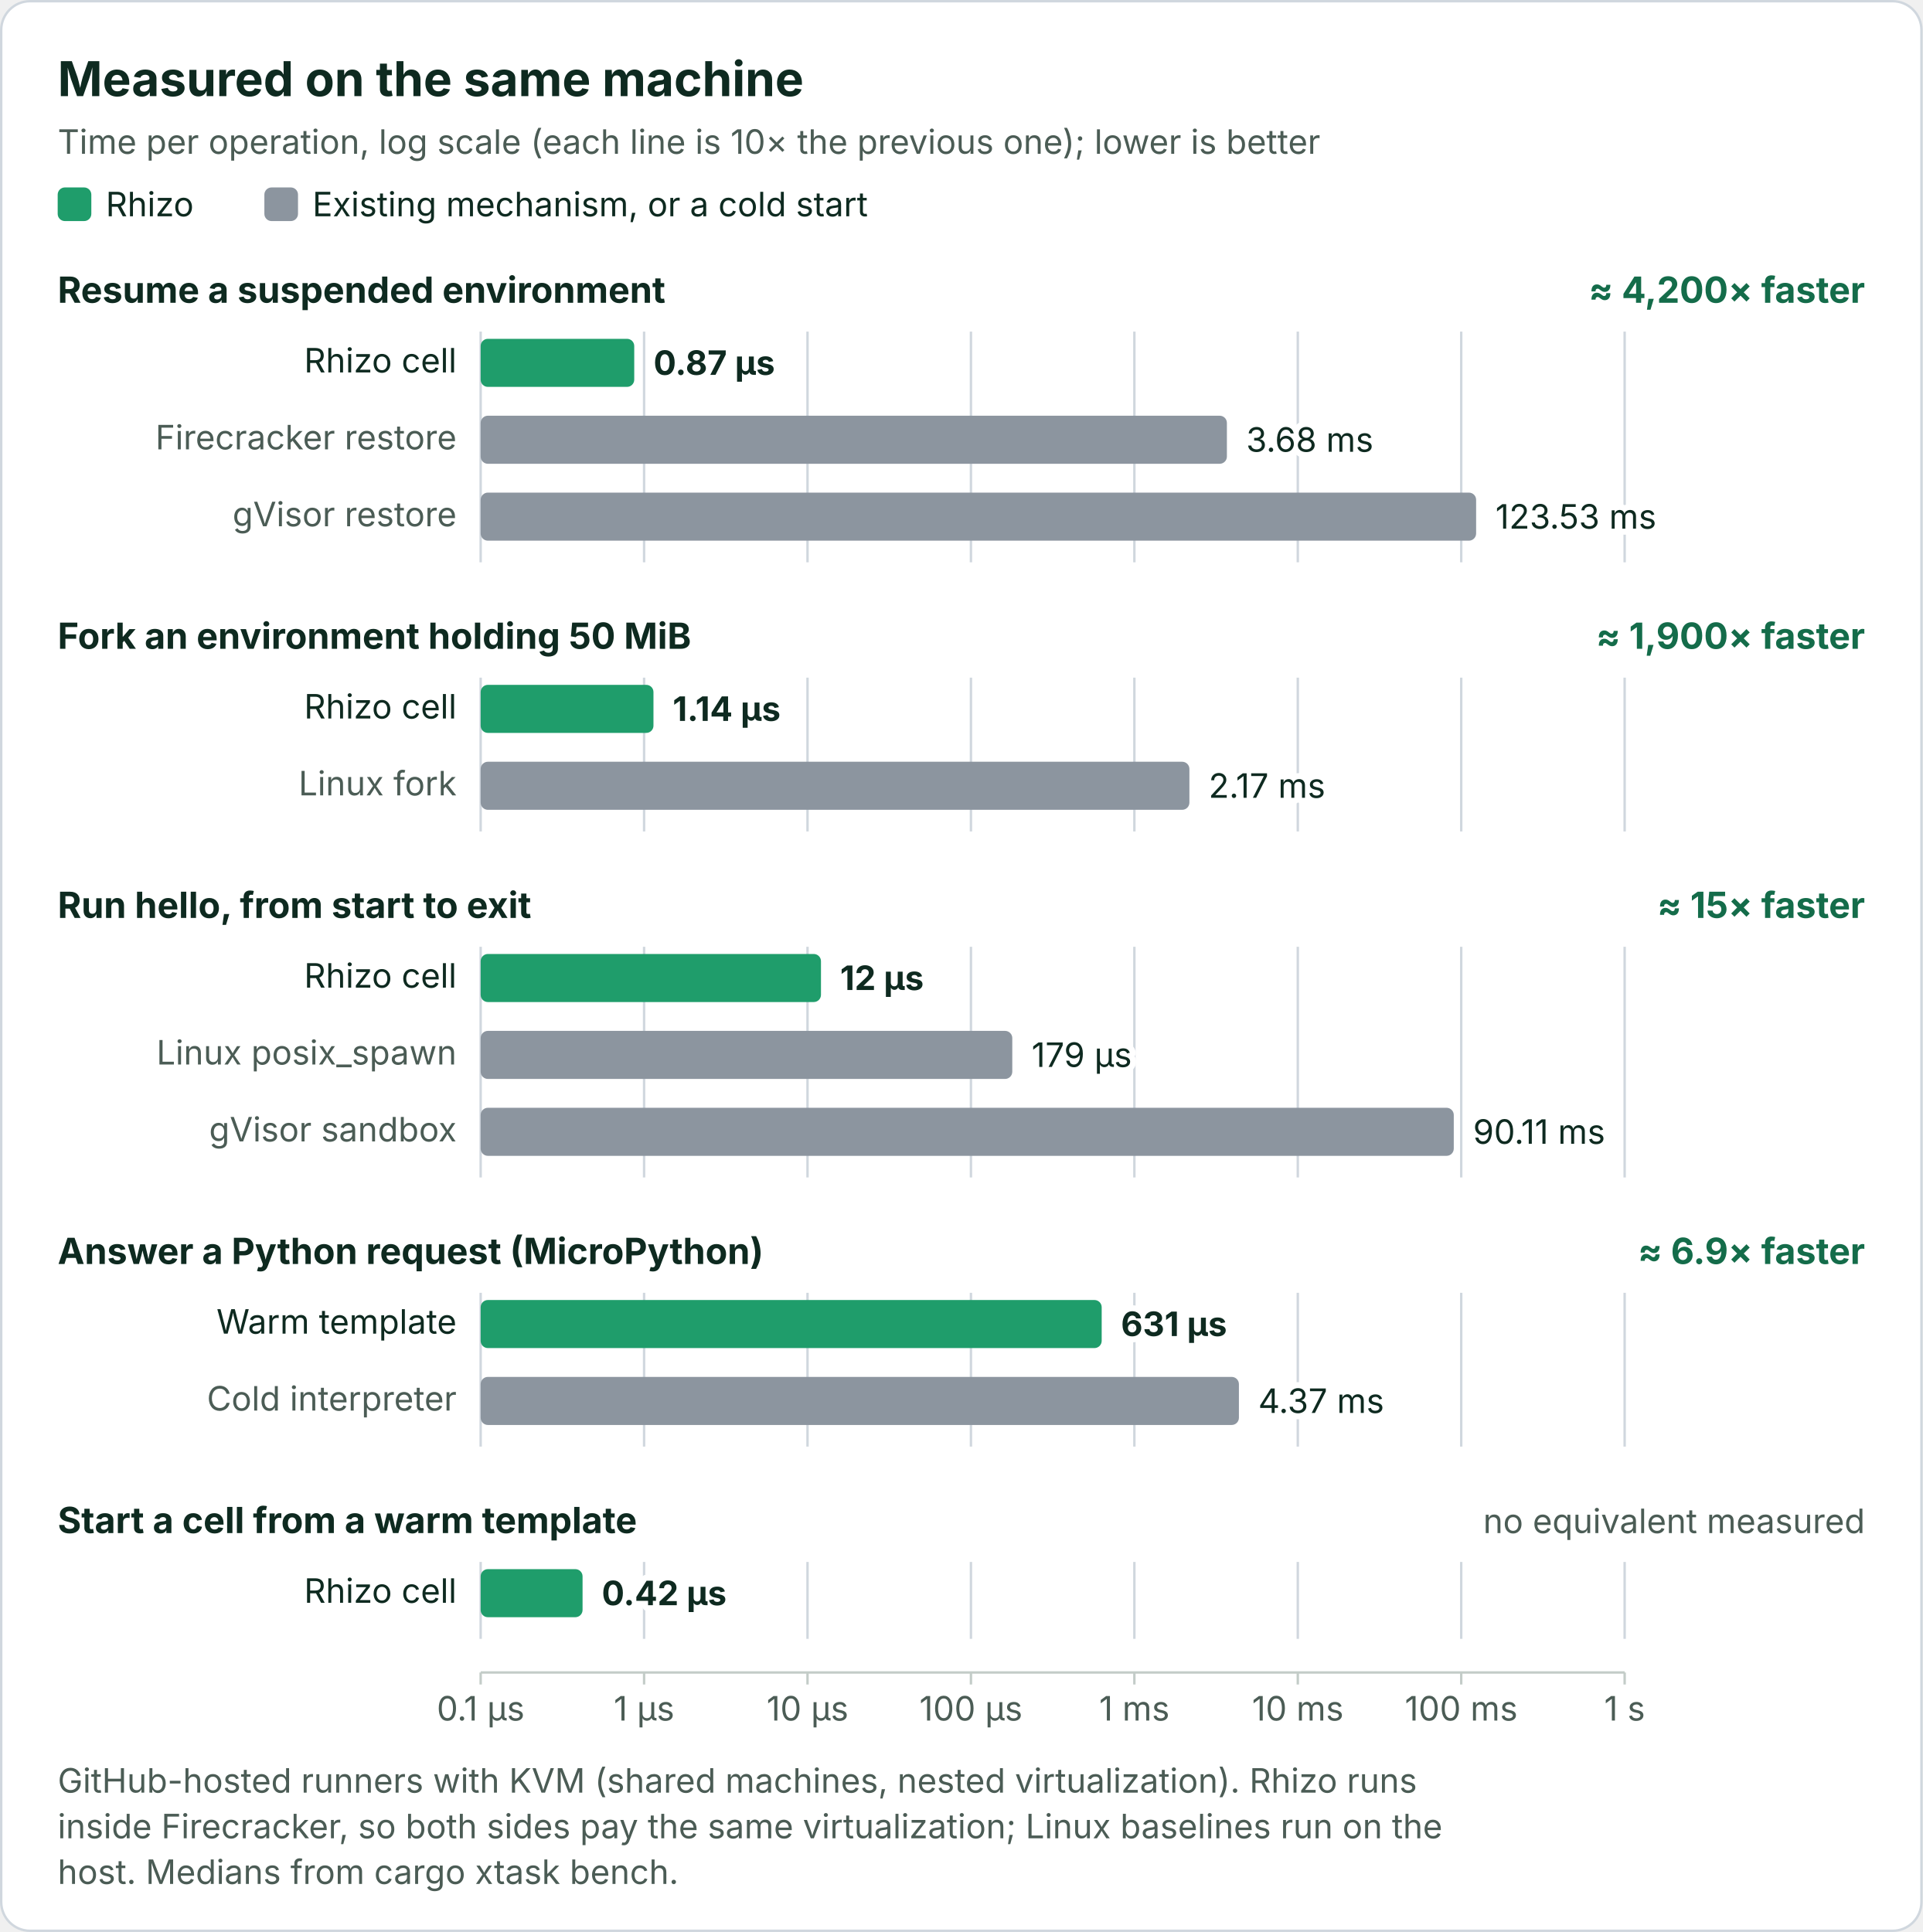
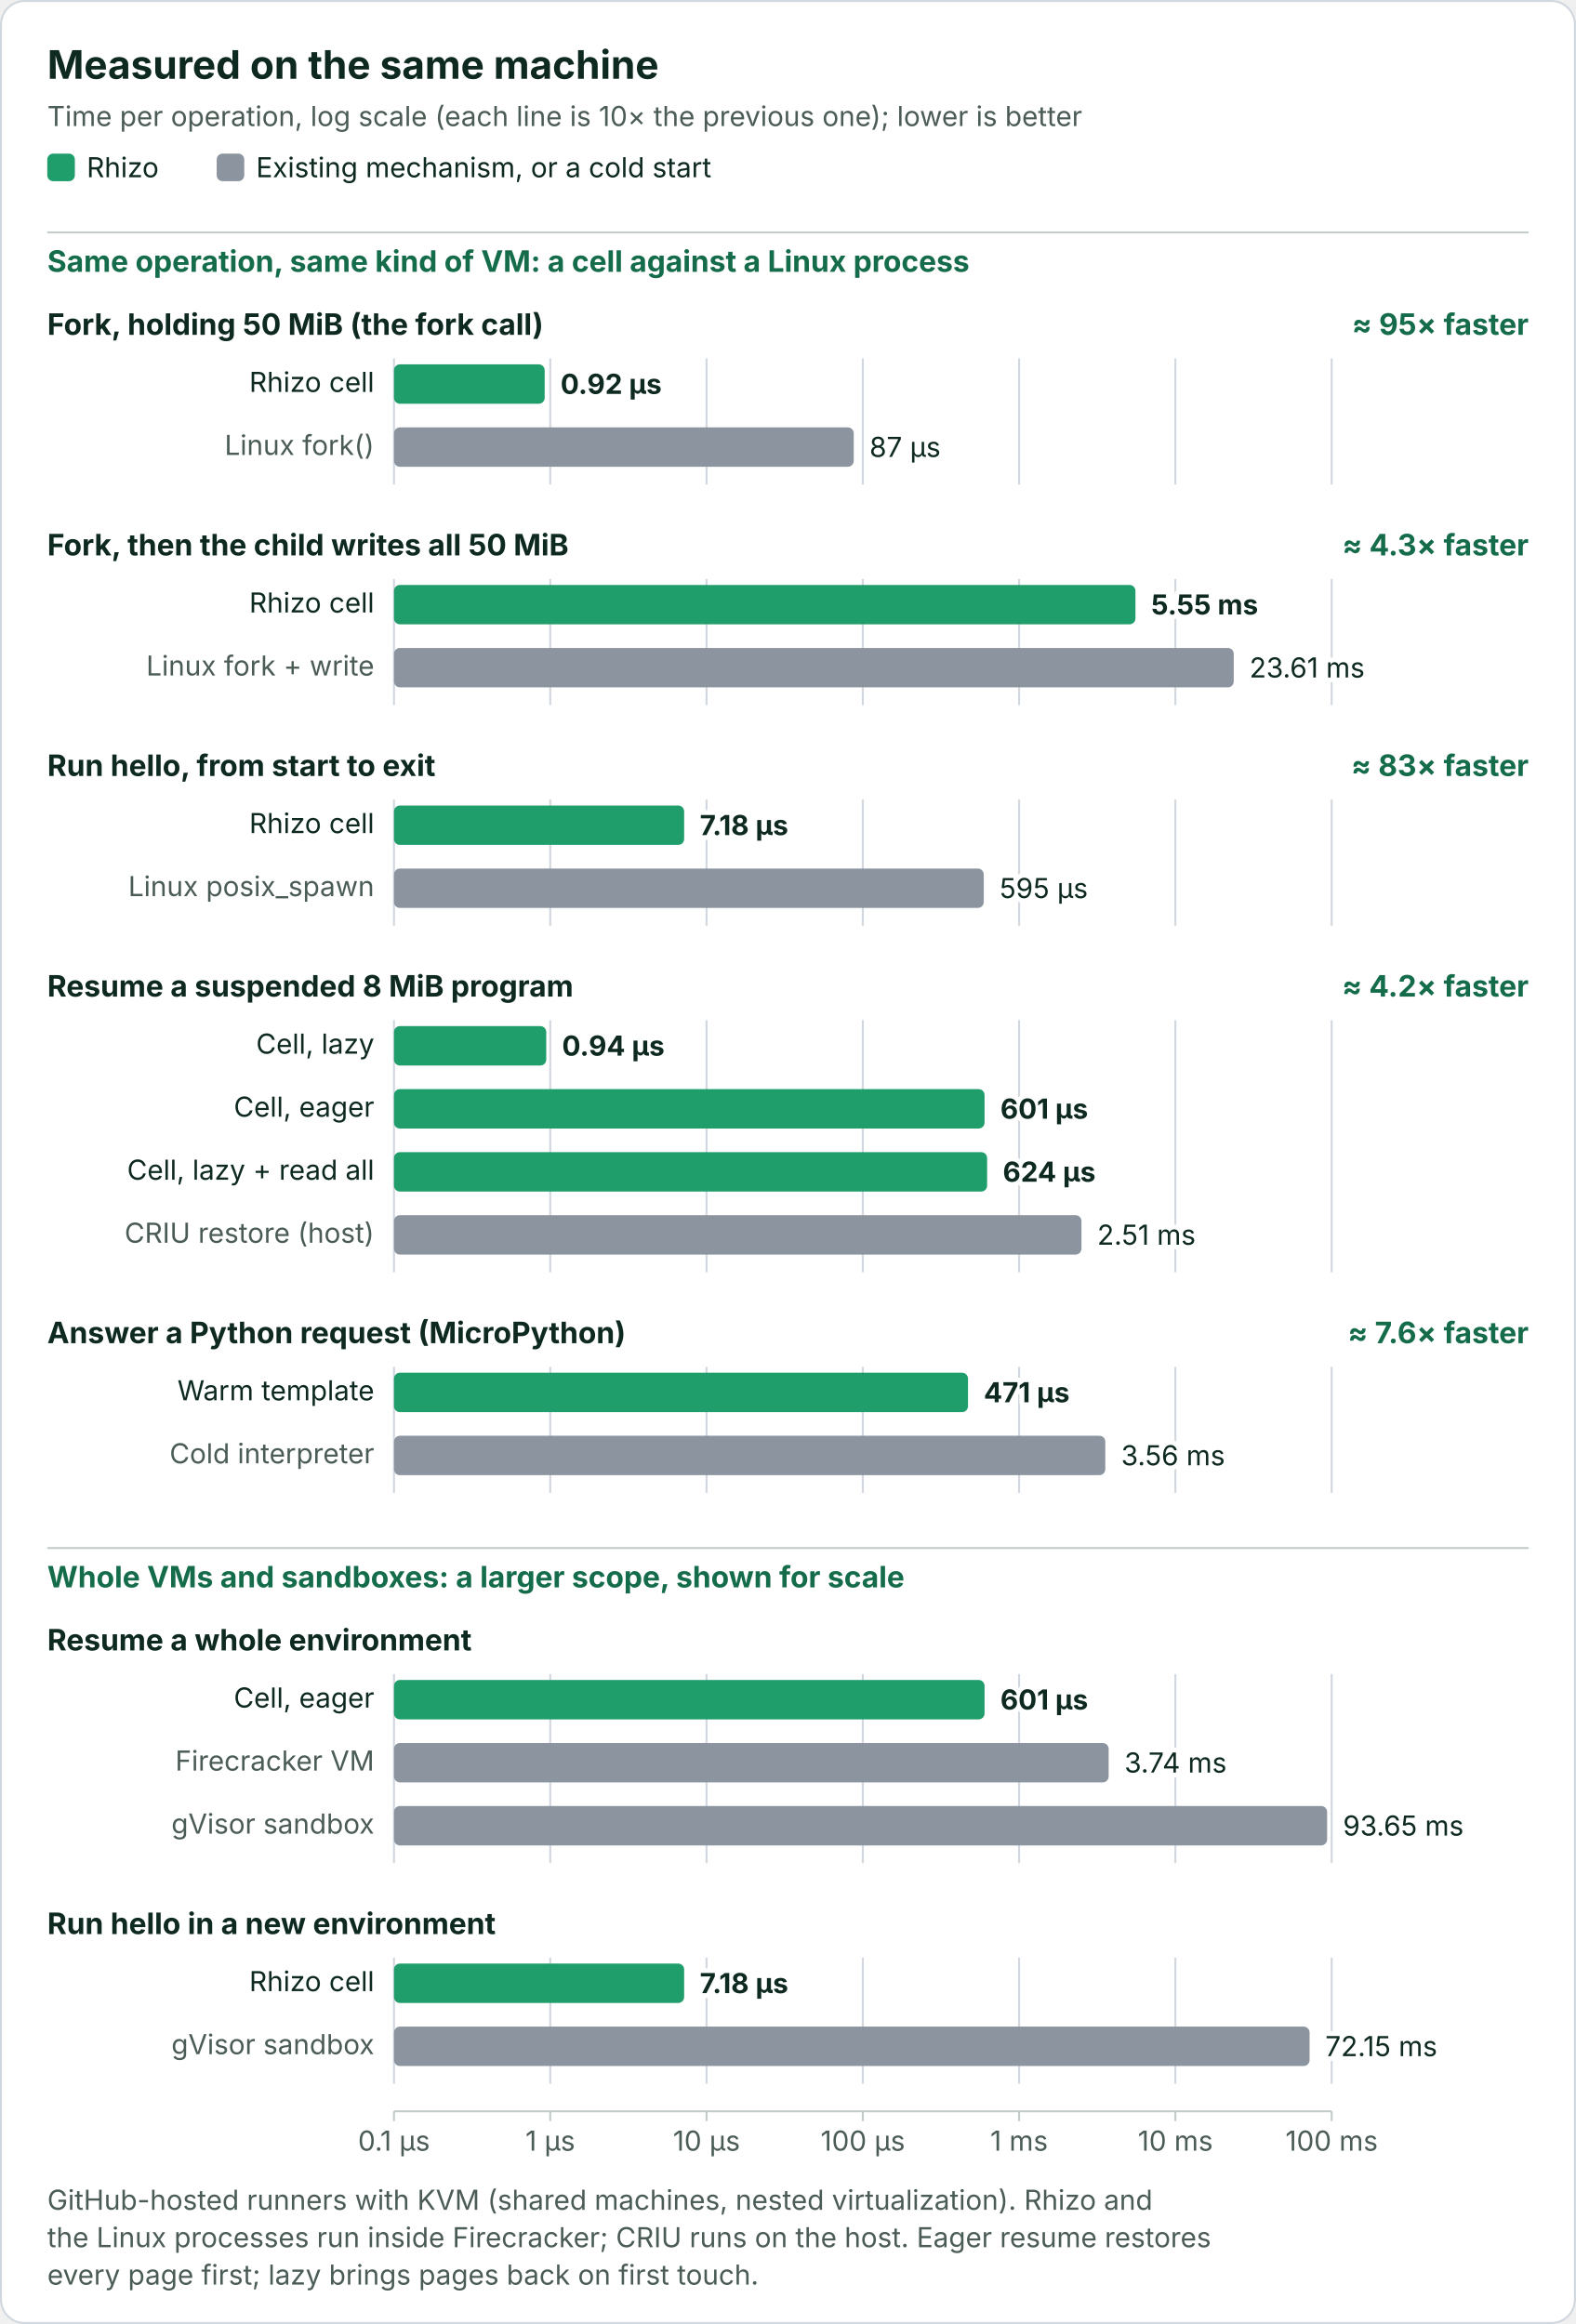
- <svg xmlns="http://www.w3.org/2000/svg" viewBox="0 0 800 804" width="800" height="804" role="img" font-family="Inter, -apple-system, Segoe UI, Helvetica, Arial, sans-serif">
+ <svg xmlns="http://www.w3.org/2000/svg" viewBox="0 0 800 1180" width="800" height="1180" role="img" font-family="Inter, -apple-system, Segoe UI, Helvetica, Arial, sans-serif">
  <defs>
    <marker id="a" viewBox="0 0 10 10" refX="9" refY="5" markerWidth="7" markerHeight="7" orient="auto-start-reverse">
      <path d="M0 0L10 5L0 10z" fill="#57706a" />
    </marker>
  </defs>
-   <rect class="bg" x="0.5" y="0.5" width="799" height="803" rx="12" fill="#ffffff" stroke="#d0d7de" />
+   <rect class="bg" x="0.5" y="0.5" width="799" height="1179" rx="12" fill="#ffffff" stroke="#d0d7de" />
  <text x="24" y="40" font-size="20" fill="#0e2a20" font-weight="700">Measured on the same machine</text>
  <text x="24" y="64" font-size="14" fill="#4b5c55">Time per operation, log scale (each line is 10× the previous one); lower is better</text>
  <rect x="24" y="78" width="14" height="14" rx="3" fill="#1f9d6b" stroke="#1f9d6b" stroke-width="0" />
  <text x="44" y="90" font-size="14" fill="#0e2a20">Rhizo</text>
  <rect x="110" y="78" width="14" height="14" rx="3" fill="#8c959f" stroke="#8c959f" stroke-width="0" />
  <text x="130" y="90" font-size="14" fill="#0e2a20">Existing mechanism, or a cold start</text>
-   <line x1="200" y1="696" x2="676" y2="696" stroke="#c3ccc8" stroke-width="1" />
-   <line x1="200.0" y1="696" x2="200.0" y2="701" stroke="#c3ccc8" stroke-width="1" />
-   <text x="200.0" y="716" font-size="14" fill="#4b5c55" text-anchor="middle">0.1 µs</text>
-   <line x1="268.0" y1="696" x2="268.0" y2="701" stroke="#c3ccc8" stroke-width="1" />
-   <text x="268.0" y="716" font-size="14" fill="#4b5c55" text-anchor="middle">1 µs</text>
-   <line x1="336.0" y1="696" x2="336.0" y2="701" stroke="#c3ccc8" stroke-width="1" />
-   <text x="336.0" y="716" font-size="14" fill="#4b5c55" text-anchor="middle">10 µs</text>
-   <line x1="404.0" y1="696" x2="404.0" y2="701" stroke="#c3ccc8" stroke-width="1" />
-   <text x="404.0" y="716" font-size="14" fill="#4b5c55" text-anchor="middle">100 µs</text>
-   <line x1="472.0" y1="696" x2="472.0" y2="701" stroke="#c3ccc8" stroke-width="1" />
-   <text x="472.0" y="716" font-size="14" fill="#4b5c55" text-anchor="middle">1 ms</text>
-   <line x1="540.0" y1="696" x2="540.0" y2="701" stroke="#c3ccc8" stroke-width="1" />
-   <text x="540.0" y="716" font-size="14" fill="#4b5c55" text-anchor="middle">10 ms</text>
-   <line x1="608.0" y1="696" x2="608.0" y2="701" stroke="#c3ccc8" stroke-width="1" />
-   <text x="608.0" y="716" font-size="14" fill="#4b5c55" text-anchor="middle">100 ms</text>
-   <line x1="676.0" y1="696" x2="676.0" y2="701" stroke="#c3ccc8" stroke-width="1" />
-   <text x="676.0" y="716" font-size="14" fill="#4b5c55" text-anchor="middle">1 s</text>
-   <text x="24" y="126" font-size="15" fill="#0e2a20" font-weight="700">Resume a suspended environment</text>
-   <text x="776" y="126" font-size="15" fill="#146c4a" font-weight="700" text-anchor="end">≈ 4,200× faster</text>
-   <line x1="200.0" y1="138" x2="200.0" y2="234" stroke="#d0d7de" stroke-width="1" />
-   <line x1="268.0" y1="138" x2="268.0" y2="234" stroke="#d0d7de" stroke-width="1" />
-   <line x1="336.0" y1="138" x2="336.0" y2="234" stroke="#d0d7de" stroke-width="1" />
-   <line x1="404.0" y1="138" x2="404.0" y2="234" stroke="#d0d7de" stroke-width="1" />
-   <line x1="472.0" y1="138" x2="472.0" y2="234" stroke="#d0d7de" stroke-width="1" />
-   <line x1="540.0" y1="138" x2="540.0" y2="234" stroke="#d0d7de" stroke-width="1" />
-   <line x1="608.0" y1="138" x2="608.0" y2="234" stroke="#d0d7de" stroke-width="1" />
-   <line x1="676.0" y1="138" x2="676.0" y2="234" stroke="#d0d7de" stroke-width="1" />
-   <text x="190" y="155" font-size="14" fill="#0e2a20" text-anchor="end">Rhizo cell</text>
-   <rect x="200" y="141" width="63.9" height="20" rx="3" fill="#1f9d6b" stroke="#1f9d6b" stroke-width="0" />
-   <text x="271.921" y="156" font-size="14" fill="#0e2a20" font-weight="700" stroke="#ffffff" stroke-width="5" stroke-linejoin="round" paint-order="stroke">0.87 µs</text>
-   <text x="190" y="187" font-size="14" fill="#4b5c55" text-anchor="end">Firecracker restore</text>
-   <rect x="200" y="173" width="310.5" height="20" rx="3" fill="#8c959f" stroke="#8c959f" stroke-width="0" />
-   <text x="518.503" y="188" font-size="14" fill="#0e2a20" font-weight="400" stroke="#ffffff" stroke-width="5" stroke-linejoin="round" paint-order="stroke">3.68 ms</text>
-   <text x="190" y="219" font-size="14" fill="#4b5c55" text-anchor="end">gVisor restore</text>
-   <rect x="200" y="205" width="414.2" height="20" rx="3" fill="#8c959f" stroke="#8c959f" stroke-width="0" />
-   <text x="622.24" y="220" font-size="14" fill="#0e2a20" font-weight="400" stroke="#ffffff" stroke-width="5" stroke-linejoin="round" paint-order="stroke">123.53 ms</text>
-   <text x="24" y="270" font-size="15" fill="#0e2a20" font-weight="700">Fork an environment holding 50 MiB</text>
-   <text x="776" y="270" font-size="15" fill="#146c4a" font-weight="700" text-anchor="end">≈ 1,900× faster</text>
-   <line x1="200.0" y1="282" x2="200.0" y2="346" stroke="#d0d7de" stroke-width="1" />
-   <line x1="268.0" y1="282" x2="268.0" y2="346" stroke="#d0d7de" stroke-width="1" />
-   <line x1="336.0" y1="282" x2="336.0" y2="346" stroke="#d0d7de" stroke-width="1" />
-   <line x1="404.0" y1="282" x2="404.0" y2="346" stroke="#d0d7de" stroke-width="1" />
-   <line x1="472.0" y1="282" x2="472.0" y2="346" stroke="#d0d7de" stroke-width="1" />
-   <line x1="540.0" y1="282" x2="540.0" y2="346" stroke="#d0d7de" stroke-width="1" />
-   <line x1="608.0" y1="282" x2="608.0" y2="346" stroke="#d0d7de" stroke-width="1" />
-   <line x1="676.0" y1="282" x2="676.0" y2="346" stroke="#d0d7de" stroke-width="1" />
-   <text x="190" y="299" font-size="14" fill="#0e2a20" text-anchor="end">Rhizo cell</text>
-   <rect x="200" y="285" width="71.9" height="20" rx="3" fill="#1f9d6b" stroke="#1f9d6b" stroke-width="0" />
-   <text x="279.895" y="300" font-size="14" fill="#0e2a20" font-weight="700" stroke="#ffffff" stroke-width="5" stroke-linejoin="round" paint-order="stroke">1.14 µs</text>
-   <text x="190" y="331" font-size="14" fill="#4b5c55" text-anchor="end">Linux fork</text>
-   <rect x="200" y="317" width="294.9" height="20" rx="3" fill="#8c959f" stroke="#8c959f" stroke-width="0" />
-   <text x="502.881" y="332" font-size="14" fill="#0e2a20" font-weight="400" stroke="#ffffff" stroke-width="5" stroke-linejoin="round" paint-order="stroke">2.17 ms</text>
-   <text x="24" y="382" font-size="15" fill="#0e2a20" font-weight="700">Run hello, from start to exit</text>
-   <text x="776" y="382" font-size="15" fill="#146c4a" font-weight="700" text-anchor="end">≈ 15× faster</text>
-   <line x1="200.0" y1="394" x2="200.0" y2="490" stroke="#d0d7de" stroke-width="1" />
-   <line x1="268.0" y1="394" x2="268.0" y2="490" stroke="#d0d7de" stroke-width="1" />
-   <line x1="336.0" y1="394" x2="336.0" y2="490" stroke="#d0d7de" stroke-width="1" />
-   <line x1="404.0" y1="394" x2="404.0" y2="490" stroke="#d0d7de" stroke-width="1" />
-   <line x1="472.0" y1="394" x2="472.0" y2="490" stroke="#d0d7de" stroke-width="1" />
-   <line x1="540.0" y1="394" x2="540.0" y2="490" stroke="#d0d7de" stroke-width="1" />
-   <line x1="608.0" y1="394" x2="608.0" y2="490" stroke="#d0d7de" stroke-width="1" />
-   <line x1="676.0" y1="394" x2="676.0" y2="490" stroke="#d0d7de" stroke-width="1" />
-   <text x="190" y="411" font-size="14" fill="#0e2a20" text-anchor="end">Rhizo cell</text>
-   <rect x="200" y="397" width="141.6" height="20" rx="3" fill="#1f9d6b" stroke="#1f9d6b" stroke-width="0" />
-   <text x="349.561" y="412" font-size="14" fill="#0e2a20" font-weight="700" stroke="#ffffff" stroke-width="5" stroke-linejoin="round" paint-order="stroke">12 µs</text>
-   <text x="190" y="443" font-size="14" fill="#4b5c55" text-anchor="end">Linux posix_spawn</text>
-   <rect x="200" y="429" width="221.2" height="20" rx="3" fill="#8c959f" stroke="#8c959f" stroke-width="0" />
-   <text x="429.244" y="444" font-size="14" fill="#0e2a20" font-weight="400" stroke="#ffffff" stroke-width="5" stroke-linejoin="round" paint-order="stroke">179 µs</text>
-   <text x="190" y="475" font-size="14" fill="#4b5c55" text-anchor="end">gVisor sandbox</text>
-   <rect x="200" y="461" width="404.9" height="20" rx="3" fill="#8c959f" stroke="#8c959f" stroke-width="0" />
-   <text x="612.924" y="476" font-size="14" fill="#0e2a20" font-weight="400" stroke="#ffffff" stroke-width="5" stroke-linejoin="round" paint-order="stroke">90.11 ms</text>
-   <text x="24" y="526" font-size="15" fill="#0e2a20" font-weight="700">Answer a Python request (MicroPython)</text>
-   <text x="776" y="526" font-size="15" fill="#146c4a" font-weight="700" text-anchor="end">≈ 6.9× faster</text>
-   <line x1="200.0" y1="538" x2="200.0" y2="602" stroke="#d0d7de" stroke-width="1" />
-   <line x1="268.0" y1="538" x2="268.0" y2="602" stroke="#d0d7de" stroke-width="1" />
-   <line x1="336.0" y1="538" x2="336.0" y2="602" stroke="#d0d7de" stroke-width="1" />
-   <line x1="404.0" y1="538" x2="404.0" y2="602" stroke="#d0d7de" stroke-width="1" />
-   <line x1="472.0" y1="538" x2="472.0" y2="602" stroke="#d0d7de" stroke-width="1" />
-   <line x1="540.0" y1="538" x2="540.0" y2="602" stroke="#d0d7de" stroke-width="1" />
-   <line x1="608.0" y1="538" x2="608.0" y2="602" stroke="#d0d7de" stroke-width="1" />
-   <line x1="676.0" y1="538" x2="676.0" y2="602" stroke="#d0d7de" stroke-width="1" />
-   <text x="190" y="555" font-size="14" fill="#0e2a20" text-anchor="end">Warm template</text>
-   <rect x="200" y="541" width="258.4" height="20" rx="3" fill="#1f9d6b" stroke="#1f9d6b" stroke-width="0" />
-   <text x="466.417" y="556" font-size="14" fill="#0e2a20" font-weight="700" stroke="#ffffff" stroke-width="5" stroke-linejoin="round" paint-order="stroke">631 µs</text>
-   <text x="190" y="587" font-size="14" fill="#4b5c55" text-anchor="end">Cold interpreter</text>
-   <rect x="200" y="573" width="315.5" height="20" rx="3" fill="#8c959f" stroke="#8c959f" stroke-width="0" />
-   <text x="523.519" y="588" font-size="14" fill="#0e2a20" font-weight="400" stroke="#ffffff" stroke-width="5" stroke-linejoin="round" paint-order="stroke">4.37 ms</text>
-   <text x="24" y="638" font-size="15" fill="#0e2a20" font-weight="700">Start a cell from a warm template</text>
-   <text x="776" y="638" font-size="14" fill="#4b5c55" text-anchor="end">no equivalent measured</text>
-   <line x1="200.0" y1="650" x2="200.0" y2="682" stroke="#d0d7de" stroke-width="1" />
-   <line x1="268.0" y1="650" x2="268.0" y2="682" stroke="#d0d7de" stroke-width="1" />
-   <line x1="336.0" y1="650" x2="336.0" y2="682" stroke="#d0d7de" stroke-width="1" />
-   <line x1="404.0" y1="650" x2="404.0" y2="682" stroke="#d0d7de" stroke-width="1" />
-   <line x1="472.0" y1="650" x2="472.0" y2="682" stroke="#d0d7de" stroke-width="1" />
-   <line x1="540.0" y1="650" x2="540.0" y2="682" stroke="#d0d7de" stroke-width="1" />
-   <line x1="608.0" y1="650" x2="608.0" y2="682" stroke="#d0d7de" stroke-width="1" />
-   <line x1="676.0" y1="650" x2="676.0" y2="682" stroke="#d0d7de" stroke-width="1" />
-   <text x="190" y="667" font-size="14" fill="#0e2a20" text-anchor="end">Rhizo cell</text>
-   <rect x="200" y="653" width="42.4" height="20" rx="3" fill="#1f9d6b" stroke="#1f9d6b" stroke-width="0" />
-   <text x="250.381" y="668" font-size="14" fill="#0e2a20" font-weight="700" stroke="#ffffff" stroke-width="5" stroke-linejoin="round" paint-order="stroke">0.42 µs</text>
-   <text x="24" y="746" font-size="14" fill="#4b5c55">GitHub-hosted runners with KVM (shared machines, nested virtualization). Rhizo runs</text>
-   <text x="24" y="765" font-size="14" fill="#4b5c55">inside Firecracker, so both sides pay the same virtualization; Linux baselines run on the</text>
-   <text x="24" y="784" font-size="14" fill="#4b5c55">host. Medians from cargo xtask bench.</text>
+   <line x1="200" y1="1072" x2="676" y2="1072" stroke="#c3ccc8" stroke-width="1" />
+   <line x1="200.0" y1="1072" x2="200.0" y2="1077" stroke="#c3ccc8" stroke-width="1" />
+   <text x="200.0" y="1092" font-size="14" fill="#4b5c55" text-anchor="middle">0.1 µs</text>
+   <line x1="279.333" y1="1072" x2="279.333" y2="1077" stroke="#c3ccc8" stroke-width="1" />
+   <text x="279.333" y="1092" font-size="14" fill="#4b5c55" text-anchor="middle">1 µs</text>
+   <line x1="358.667" y1="1072" x2="358.667" y2="1077" stroke="#c3ccc8" stroke-width="1" />
+   <text x="358.667" y="1092" font-size="14" fill="#4b5c55" text-anchor="middle">10 µs</text>
+   <line x1="438.0" y1="1072" x2="438.0" y2="1077" stroke="#c3ccc8" stroke-width="1" />
+   <text x="438.0" y="1092" font-size="14" fill="#4b5c55" text-anchor="middle">100 µs</text>
+   <line x1="517.333" y1="1072" x2="517.333" y2="1077" stroke="#c3ccc8" stroke-width="1" />
+   <text x="517.333" y="1092" font-size="14" fill="#4b5c55" text-anchor="middle">1 ms</text>
+   <line x1="596.667" y1="1072" x2="596.667" y2="1077" stroke="#c3ccc8" stroke-width="1" />
+   <text x="596.667" y="1092" font-size="14" fill="#4b5c55" text-anchor="middle">10 ms</text>
+   <line x1="676.0" y1="1072" x2="676.0" y2="1077" stroke="#c3ccc8" stroke-width="1" />
+   <text x="676.0" y="1092" font-size="14" fill="#4b5c55" text-anchor="middle">100 ms</text>
+   <line x1="24" y1="118" x2="776" y2="118" stroke="#c3ccc8" stroke-width="1" />
+   <text x="24" y="138" font-size="15" fill="#146c4a" font-weight="700">Same operation, same kind of VM: a cell against a Linux process</text>
+   <text x="24" y="170" font-size="15" fill="#0e2a20" font-weight="700">Fork, holding 50 MiB (the fork call)</text>
+   <text x="776" y="170" font-size="15" fill="#146c4a" font-weight="700" text-anchor="end">≈ 95× faster</text>
+   <line x1="200.0" y1="182" x2="200.0" y2="246" stroke="#d0d7de" stroke-width="1" />
+   <line x1="279.333" y1="182" x2="279.333" y2="246" stroke="#d0d7de" stroke-width="1" />
+   <line x1="358.667" y1="182" x2="358.667" y2="246" stroke="#d0d7de" stroke-width="1" />
+   <line x1="438.0" y1="182" x2="438.0" y2="246" stroke="#d0d7de" stroke-width="1" />
+   <line x1="517.333" y1="182" x2="517.333" y2="246" stroke="#d0d7de" stroke-width="1" />
+   <line x1="596.667" y1="182" x2="596.667" y2="246" stroke="#d0d7de" stroke-width="1" />
+   <line x1="676.0" y1="182" x2="676.0" y2="246" stroke="#d0d7de" stroke-width="1" />
+   <text x="190" y="199" font-size="14" fill="#0e2a20" text-anchor="end">Rhizo cell</text>
+   <rect x="200" y="185" width="76.5" height="20" rx="3" fill="#1f9d6b" stroke="#1f9d6b" stroke-width="0" />
+   <text x="284.535" y="200" font-size="14" fill="#0e2a20" font-weight="700" stroke="#ffffff" stroke-width="5" stroke-linejoin="round" paint-order="stroke">0.92 µs</text>
+   <text x="190" y="231" font-size="14" fill="#4b5c55" text-anchor="end">Linux fork()</text>
+   <rect x="200" y="217" width="233.4" height="20" rx="3" fill="#8c959f" stroke="#8c959f" stroke-width="0" />
+   <text x="441.387" y="232" font-size="14" fill="#0e2a20" font-weight="400" stroke="#ffffff" stroke-width="5" stroke-linejoin="round" paint-order="stroke">87 µs</text>
+   <text x="24" y="282" font-size="15" fill="#0e2a20" font-weight="700">Fork, then the child writes all 50 MiB</text>
+   <text x="776" y="282" font-size="15" fill="#146c4a" font-weight="700" text-anchor="end">≈ 4.3× faster</text>
+   <line x1="200.0" y1="294" x2="200.0" y2="358" stroke="#d0d7de" stroke-width="1" />
+   <line x1="279.333" y1="294" x2="279.333" y2="358" stroke="#d0d7de" stroke-width="1" />
+   <line x1="358.667" y1="294" x2="358.667" y2="358" stroke="#d0d7de" stroke-width="1" />
+   <line x1="438.0" y1="294" x2="438.0" y2="358" stroke="#d0d7de" stroke-width="1" />
+   <line x1="517.333" y1="294" x2="517.333" y2="358" stroke="#d0d7de" stroke-width="1" />
+   <line x1="596.667" y1="294" x2="596.667" y2="358" stroke="#d0d7de" stroke-width="1" />
+   <line x1="676.0" y1="294" x2="676.0" y2="358" stroke="#d0d7de" stroke-width="1" />
+   <text x="190" y="311" font-size="14" fill="#0e2a20" text-anchor="end">Rhizo cell</text>
+   <rect x="200" y="297" width="376.4" height="20" rx="3" fill="#1f9d6b" stroke="#1f9d6b" stroke-width="0" />
+   <text x="584.369" y="312" font-size="14" fill="#0e2a20" font-weight="700" stroke="#ffffff" stroke-width="5" stroke-linejoin="round" paint-order="stroke">5.55 ms</text>
+   <text x="190" y="343" font-size="14" fill="#4b5c55" text-anchor="end">Linux fork + write</text>
+   <rect x="200" y="329" width="426.3" height="20" rx="3" fill="#8c959f" stroke="#8c959f" stroke-width="0" />
+   <text x="634.269" y="344" font-size="14" fill="#0e2a20" font-weight="400" stroke="#ffffff" stroke-width="5" stroke-linejoin="round" paint-order="stroke">23.61 ms</text>
+   <text x="24" y="394" font-size="15" fill="#0e2a20" font-weight="700">Run hello, from start to exit</text>
+   <text x="776" y="394" font-size="15" fill="#146c4a" font-weight="700" text-anchor="end">≈ 83× faster</text>
+   <line x1="200.0" y1="406" x2="200.0" y2="470" stroke="#d0d7de" stroke-width="1" />
+   <line x1="279.333" y1="406" x2="279.333" y2="470" stroke="#d0d7de" stroke-width="1" />
+   <line x1="358.667" y1="406" x2="358.667" y2="470" stroke="#d0d7de" stroke-width="1" />
+   <line x1="438.0" y1="406" x2="438.0" y2="470" stroke="#d0d7de" stroke-width="1" />
+   <line x1="517.333" y1="406" x2="517.333" y2="470" stroke="#d0d7de" stroke-width="1" />
+   <line x1="596.667" y1="406" x2="596.667" y2="470" stroke="#d0d7de" stroke-width="1" />
+   <line x1="676.0" y1="406" x2="676.0" y2="470" stroke="#d0d7de" stroke-width="1" />
+   <text x="190" y="423" font-size="14" fill="#0e2a20" text-anchor="end">Rhizo cell</text>
+   <rect x="200" y="409" width="147.3" height="20" rx="3" fill="#1f9d6b" stroke="#1f9d6b" stroke-width="0" />
+   <text x="355.257" y="424" font-size="14" fill="#0e2a20" font-weight="700" stroke="#ffffff" stroke-width="5" stroke-linejoin="round" paint-order="stroke">7.18 µs</text>
+   <text x="190" y="455" font-size="14" fill="#4b5c55" text-anchor="end">Linux posix_spawn</text>
+   <rect x="200" y="441" width="299.4" height="20" rx="3" fill="#8c959f" stroke="#8c959f" stroke-width="0" />
+   <text x="507.436" y="456" font-size="14" fill="#0e2a20" font-weight="400" stroke="#ffffff" stroke-width="5" stroke-linejoin="round" paint-order="stroke">595 µs</text>
+   <text x="24" y="506" font-size="15" fill="#0e2a20" font-weight="700">Resume a suspended 8 MiB program</text>
+   <text x="776" y="506" font-size="15" fill="#146c4a" font-weight="700" text-anchor="end">≈ 4.2× faster</text>
+   <line x1="200.0" y1="518" x2="200.0" y2="646" stroke="#d0d7de" stroke-width="1" />
+   <line x1="279.333" y1="518" x2="279.333" y2="646" stroke="#d0d7de" stroke-width="1" />
+   <line x1="358.667" y1="518" x2="358.667" y2="646" stroke="#d0d7de" stroke-width="1" />
+   <line x1="438.0" y1="518" x2="438.0" y2="646" stroke="#d0d7de" stroke-width="1" />
+   <line x1="517.333" y1="518" x2="517.333" y2="646" stroke="#d0d7de" stroke-width="1" />
+   <line x1="596.667" y1="518" x2="596.667" y2="646" stroke="#d0d7de" stroke-width="1" />
+   <line x1="676.0" y1="518" x2="676.0" y2="646" stroke="#d0d7de" stroke-width="1" />
+   <text x="190" y="535" font-size="14" fill="#0e2a20" text-anchor="end">Cell, lazy</text>
+   <rect x="200" y="521" width="77.3" height="20" rx="3" fill="#1f9d6b" stroke="#1f9d6b" stroke-width="0" />
+   <text x="285.311" y="536" font-size="14" fill="#0e2a20" font-weight="700" stroke="#ffffff" stroke-width="5" stroke-linejoin="round" paint-order="stroke">0.94 µs</text>
+   <text x="190" y="567" font-size="14" fill="#0e2a20" text-anchor="end">Cell, eager</text>
+   <rect x="200" y="553" width="299.8" height="20" rx="3" fill="#1f9d6b" stroke="#1f9d6b" stroke-width="0" />
+   <text x="507.816" y="568" font-size="14" fill="#0e2a20" font-weight="700" stroke="#ffffff" stroke-width="5" stroke-linejoin="round" paint-order="stroke">601 µs</text>
+   <text x="190" y="599" font-size="14" fill="#0e2a20" text-anchor="end">Cell, lazy + read all</text>
+   <rect x="200" y="585" width="301.1" height="20" rx="3" fill="#1f9d6b" stroke="#1f9d6b" stroke-width="0" />
+   <text x="509.063" y="600" font-size="14" fill="#0e2a20" font-weight="700" stroke="#ffffff" stroke-width="5" stroke-linejoin="round" paint-order="stroke">624 µs</text>
+   <text x="190" y="631" font-size="14" fill="#4b5c55" text-anchor="end">CRIU restore (host)</text>
+   <rect x="200" y="617" width="349.0" height="20" rx="3" fill="#8c959f" stroke="#8c959f" stroke-width="0" />
+   <text x="556.993" y="632" font-size="14" fill="#0e2a20" font-weight="400" stroke="#ffffff" stroke-width="5" stroke-linejoin="round" paint-order="stroke">2.51 ms</text>
+   <text x="24" y="682" font-size="15" fill="#0e2a20" font-weight="700">Answer a Python request (MicroPython)</text>
+   <text x="776" y="682" font-size="15" fill="#146c4a" font-weight="700" text-anchor="end">≈ 7.6× faster</text>
+   <line x1="200.0" y1="694" x2="200.0" y2="758" stroke="#d0d7de" stroke-width="1" />
+   <line x1="279.333" y1="694" x2="279.333" y2="758" stroke="#d0d7de" stroke-width="1" />
+   <line x1="358.667" y1="694" x2="358.667" y2="758" stroke="#d0d7de" stroke-width="1" />
+   <line x1="438.0" y1="694" x2="438.0" y2="758" stroke="#d0d7de" stroke-width="1" />
+   <line x1="517.333" y1="694" x2="517.333" y2="758" stroke="#d0d7de" stroke-width="1" />
+   <line x1="596.667" y1="694" x2="596.667" y2="758" stroke="#d0d7de" stroke-width="1" />
+   <line x1="676.0" y1="694" x2="676.0" y2="758" stroke="#d0d7de" stroke-width="1" />
+   <text x="190" y="711" font-size="14" fill="#0e2a20" text-anchor="end">Warm template</text>
+   <rect x="200" y="697" width="291.4" height="20" rx="3" fill="#1f9d6b" stroke="#1f9d6b" stroke-width="0" />
+   <text x="499.388" y="712" font-size="14" fill="#0e2a20" font-weight="700" stroke="#ffffff" stroke-width="5" stroke-linejoin="round" paint-order="stroke">471 µs</text>
+   <text x="190" y="743" font-size="14" fill="#4b5c55" text-anchor="end">Cold interpreter</text>
+   <rect x="200" y="729" width="361.1" height="20" rx="3" fill="#8c959f" stroke="#8c959f" stroke-width="0" />
+   <text x="569.118" y="744" font-size="14" fill="#0e2a20" font-weight="400" stroke="#ffffff" stroke-width="5" stroke-linejoin="round" paint-order="stroke">3.56 ms</text>
+   <line x1="24" y1="786" x2="776" y2="786" stroke="#c3ccc8" stroke-width="1" />
+   <text x="24" y="806" font-size="15" fill="#146c4a" font-weight="700">Whole VMs and sandboxes: a larger scope, shown for scale</text>
+   <text x="24" y="838" font-size="15" fill="#0e2a20" font-weight="700">Resume a whole environment</text>
+   <line x1="200.0" y1="850" x2="200.0" y2="946" stroke="#d0d7de" stroke-width="1" />
+   <line x1="279.333" y1="850" x2="279.333" y2="946" stroke="#d0d7de" stroke-width="1" />
+   <line x1="358.667" y1="850" x2="358.667" y2="946" stroke="#d0d7de" stroke-width="1" />
+   <line x1="438.0" y1="850" x2="438.0" y2="946" stroke="#d0d7de" stroke-width="1" />
+   <line x1="517.333" y1="850" x2="517.333" y2="946" stroke="#d0d7de" stroke-width="1" />
+   <line x1="596.667" y1="850" x2="596.667" y2="946" stroke="#d0d7de" stroke-width="1" />
+   <line x1="676.0" y1="850" x2="676.0" y2="946" stroke="#d0d7de" stroke-width="1" />
+   <text x="190" y="867" font-size="14" fill="#0e2a20" text-anchor="end">Cell, eager</text>
+   <rect x="200" y="853" width="299.8" height="20" rx="3" fill="#1f9d6b" stroke="#1f9d6b" stroke-width="0" />
+   <text x="507.816" y="868" font-size="14" fill="#0e2a20" font-weight="700" stroke="#ffffff" stroke-width="5" stroke-linejoin="round" paint-order="stroke">601 µs</text>
+   <text x="190" y="899" font-size="14" fill="#4b5c55" text-anchor="end">Firecracker VM</text>
+   <rect x="200" y="885" width="362.8" height="20" rx="3" fill="#8c959f" stroke="#8c959f" stroke-width="0" />
+   <text x="570.793" y="900" font-size="14" fill="#0e2a20" font-weight="400" stroke="#ffffff" stroke-width="5" stroke-linejoin="round" paint-order="stroke">3.74 ms</text>
+   <text x="190" y="931" font-size="14" fill="#4b5c55" text-anchor="end">gVisor sandbox</text>
+   <rect x="200" y="917" width="473.7" height="20" rx="3" fill="#8c959f" stroke="#8c959f" stroke-width="0" />
+   <text x="681.741" y="932" font-size="14" fill="#0e2a20" font-weight="400" stroke="#ffffff" stroke-width="5" stroke-linejoin="round" paint-order="stroke">93.65 ms</text>
+   <text x="24" y="982" font-size="15" fill="#0e2a20" font-weight="700">Run hello in a new environment</text>
+   <line x1="200.0" y1="994" x2="200.0" y2="1058" stroke="#d0d7de" stroke-width="1" />
+   <line x1="279.333" y1="994" x2="279.333" y2="1058" stroke="#d0d7de" stroke-width="1" />
+   <line x1="358.667" y1="994" x2="358.667" y2="1058" stroke="#d0d7de" stroke-width="1" />
+   <line x1="438.0" y1="994" x2="438.0" y2="1058" stroke="#d0d7de" stroke-width="1" />
+   <line x1="517.333" y1="994" x2="517.333" y2="1058" stroke="#d0d7de" stroke-width="1" />
+   <line x1="596.667" y1="994" x2="596.667" y2="1058" stroke="#d0d7de" stroke-width="1" />
+   <line x1="676.0" y1="994" x2="676.0" y2="1058" stroke="#d0d7de" stroke-width="1" />
+   <text x="190" y="1011" font-size="14" fill="#0e2a20" text-anchor="end">Rhizo cell</text>
+   <rect x="200" y="997" width="147.3" height="20" rx="3" fill="#1f9d6b" stroke="#1f9d6b" stroke-width="0" />
+   <text x="355.257" y="1012" font-size="14" fill="#0e2a20" font-weight="700" stroke="#ffffff" stroke-width="5" stroke-linejoin="round" paint-order="stroke">7.18 µs</text>
+   <text x="190" y="1043" font-size="14" fill="#4b5c55" text-anchor="end">gVisor sandbox</text>
+   <rect x="200" y="1029" width="464.8" height="20" rx="3" fill="#8c959f" stroke="#8c959f" stroke-width="0" />
+   <text x="672.753" y="1044" font-size="14" fill="#0e2a20" font-weight="400" stroke="#ffffff" stroke-width="5" stroke-linejoin="round" paint-order="stroke">72.15 ms</text>
+   <text x="24" y="1122" font-size="14" fill="#4b5c55">GitHub-hosted runners with KVM (shared machines, nested virtualization). Rhizo and</text>
+   <text x="24" y="1141" font-size="14" fill="#4b5c55">the Linux processes run inside Firecracker; CRIU runs on the host. Eager resume restores</text>
+   <text x="24" y="1160" font-size="14" fill="#4b5c55">every page first; lazy brings pages back on first touch.</text>
</svg>
